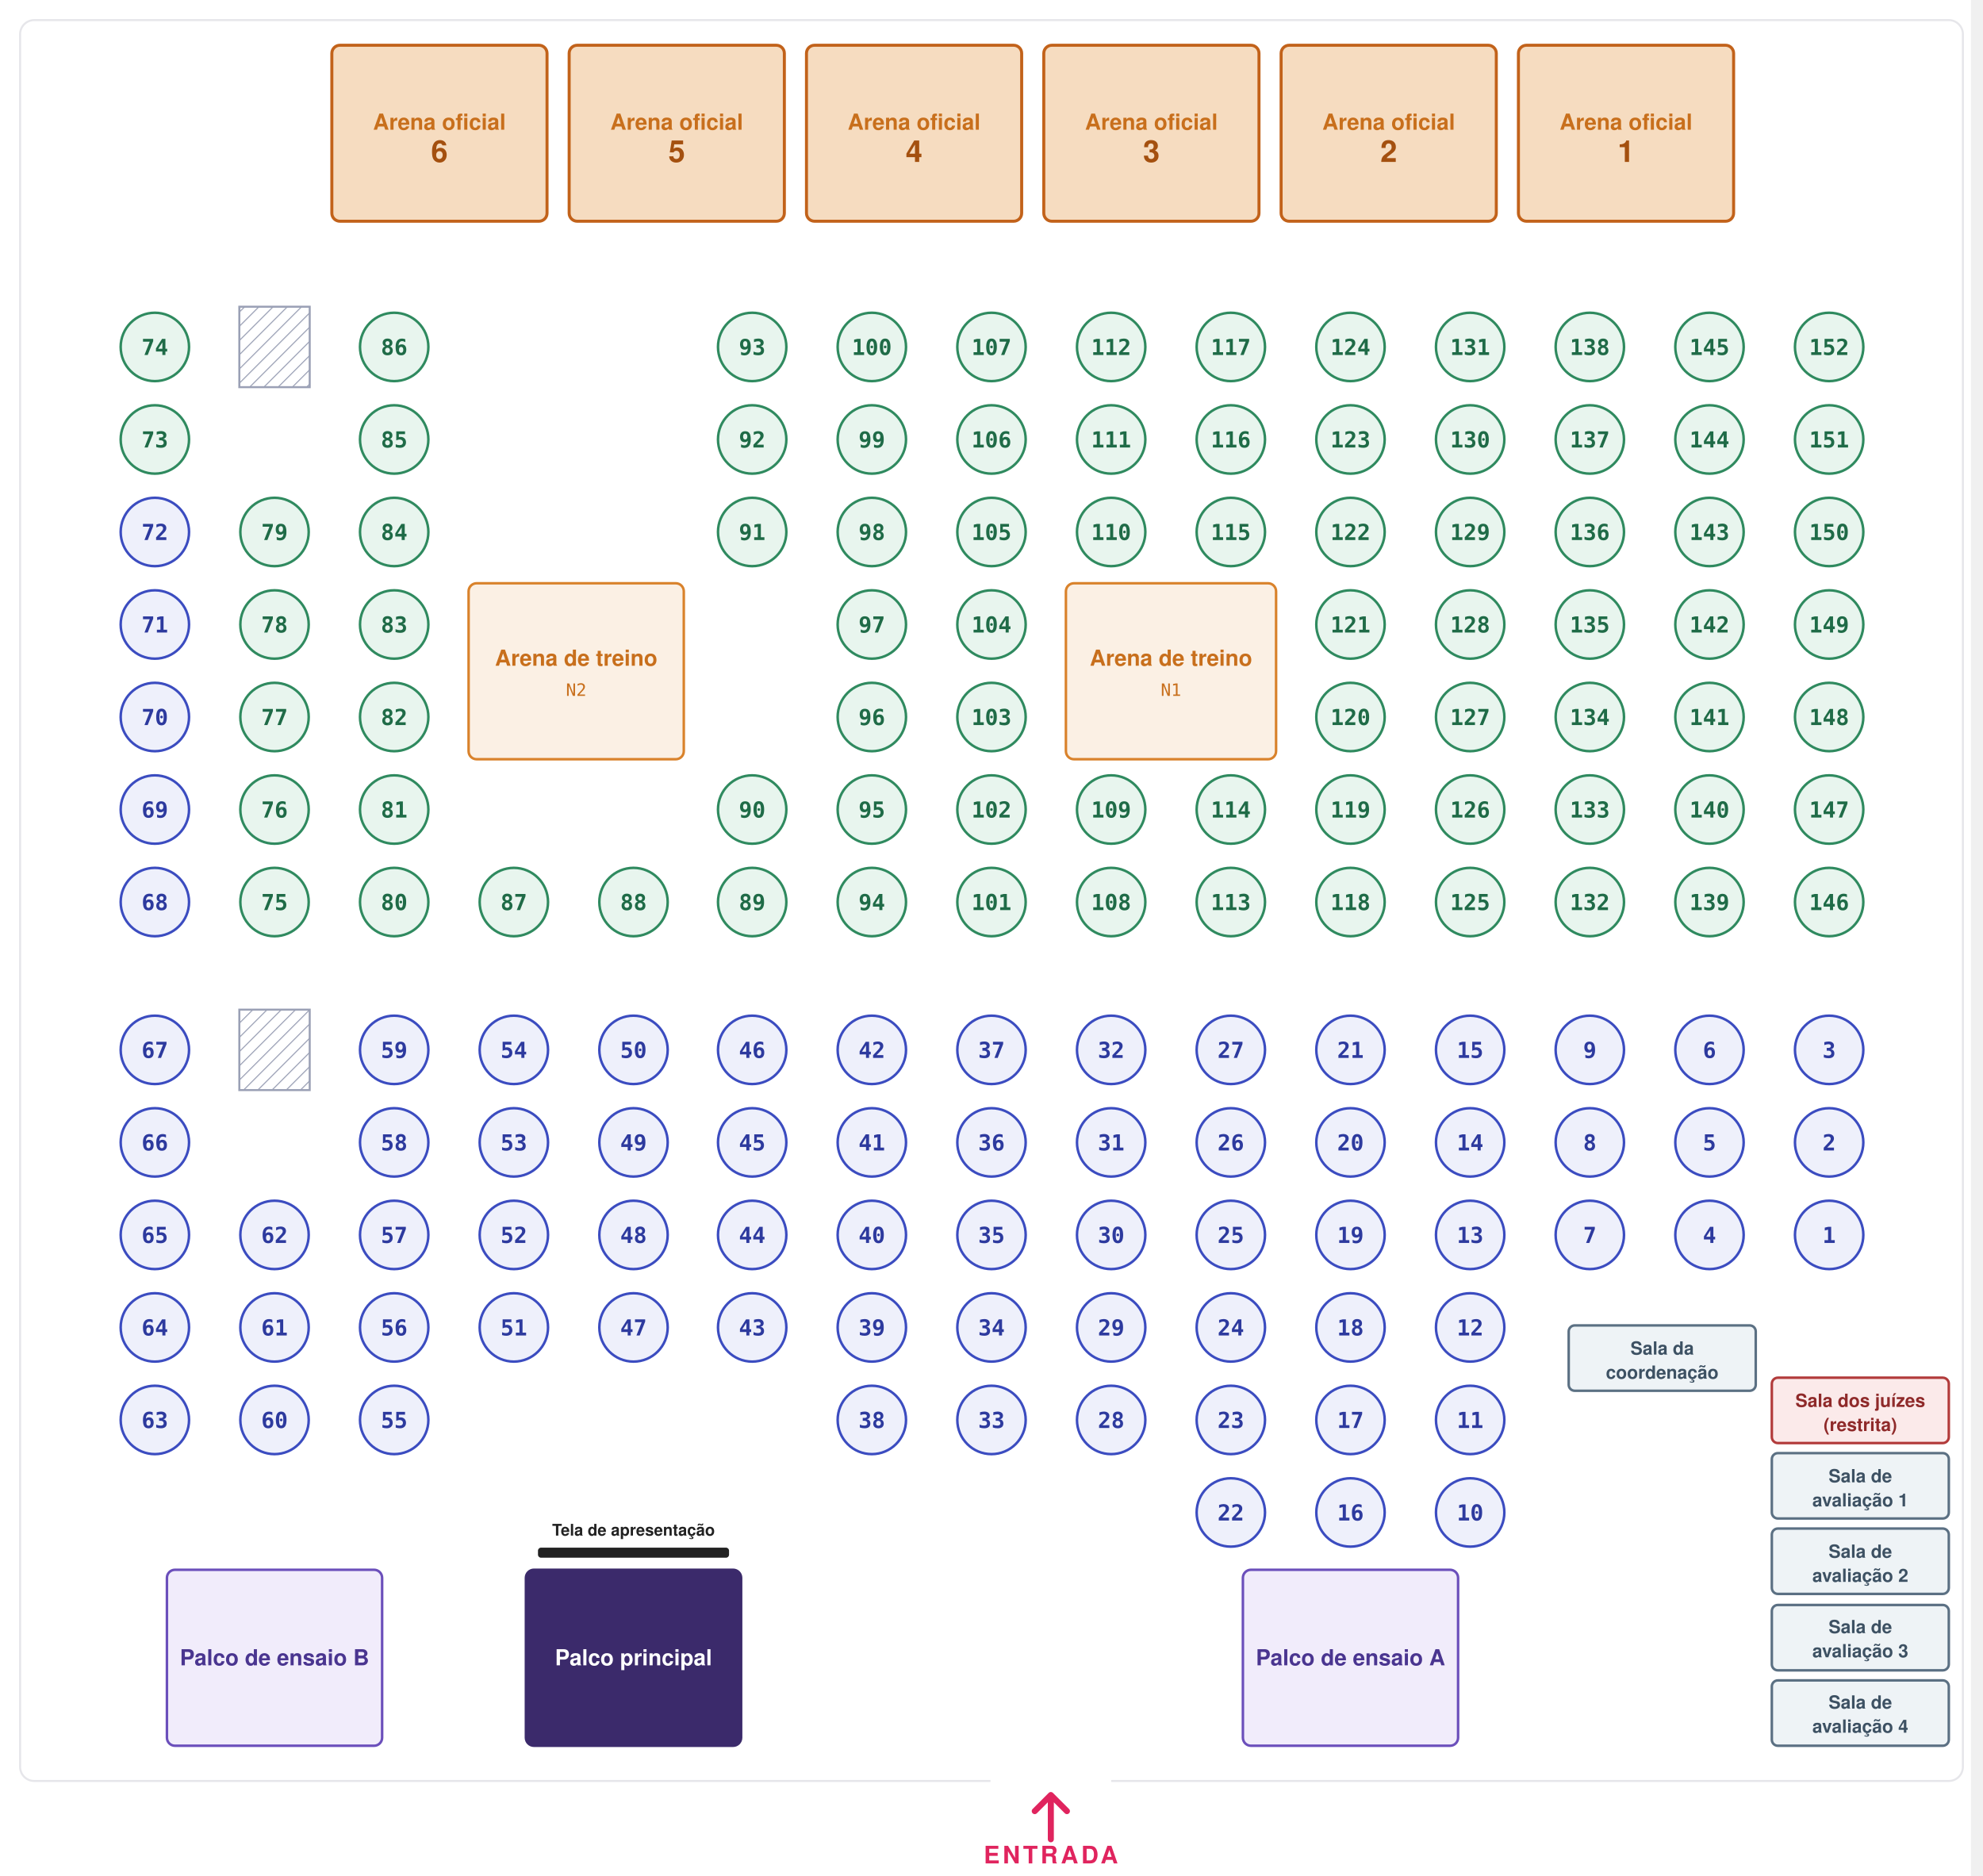
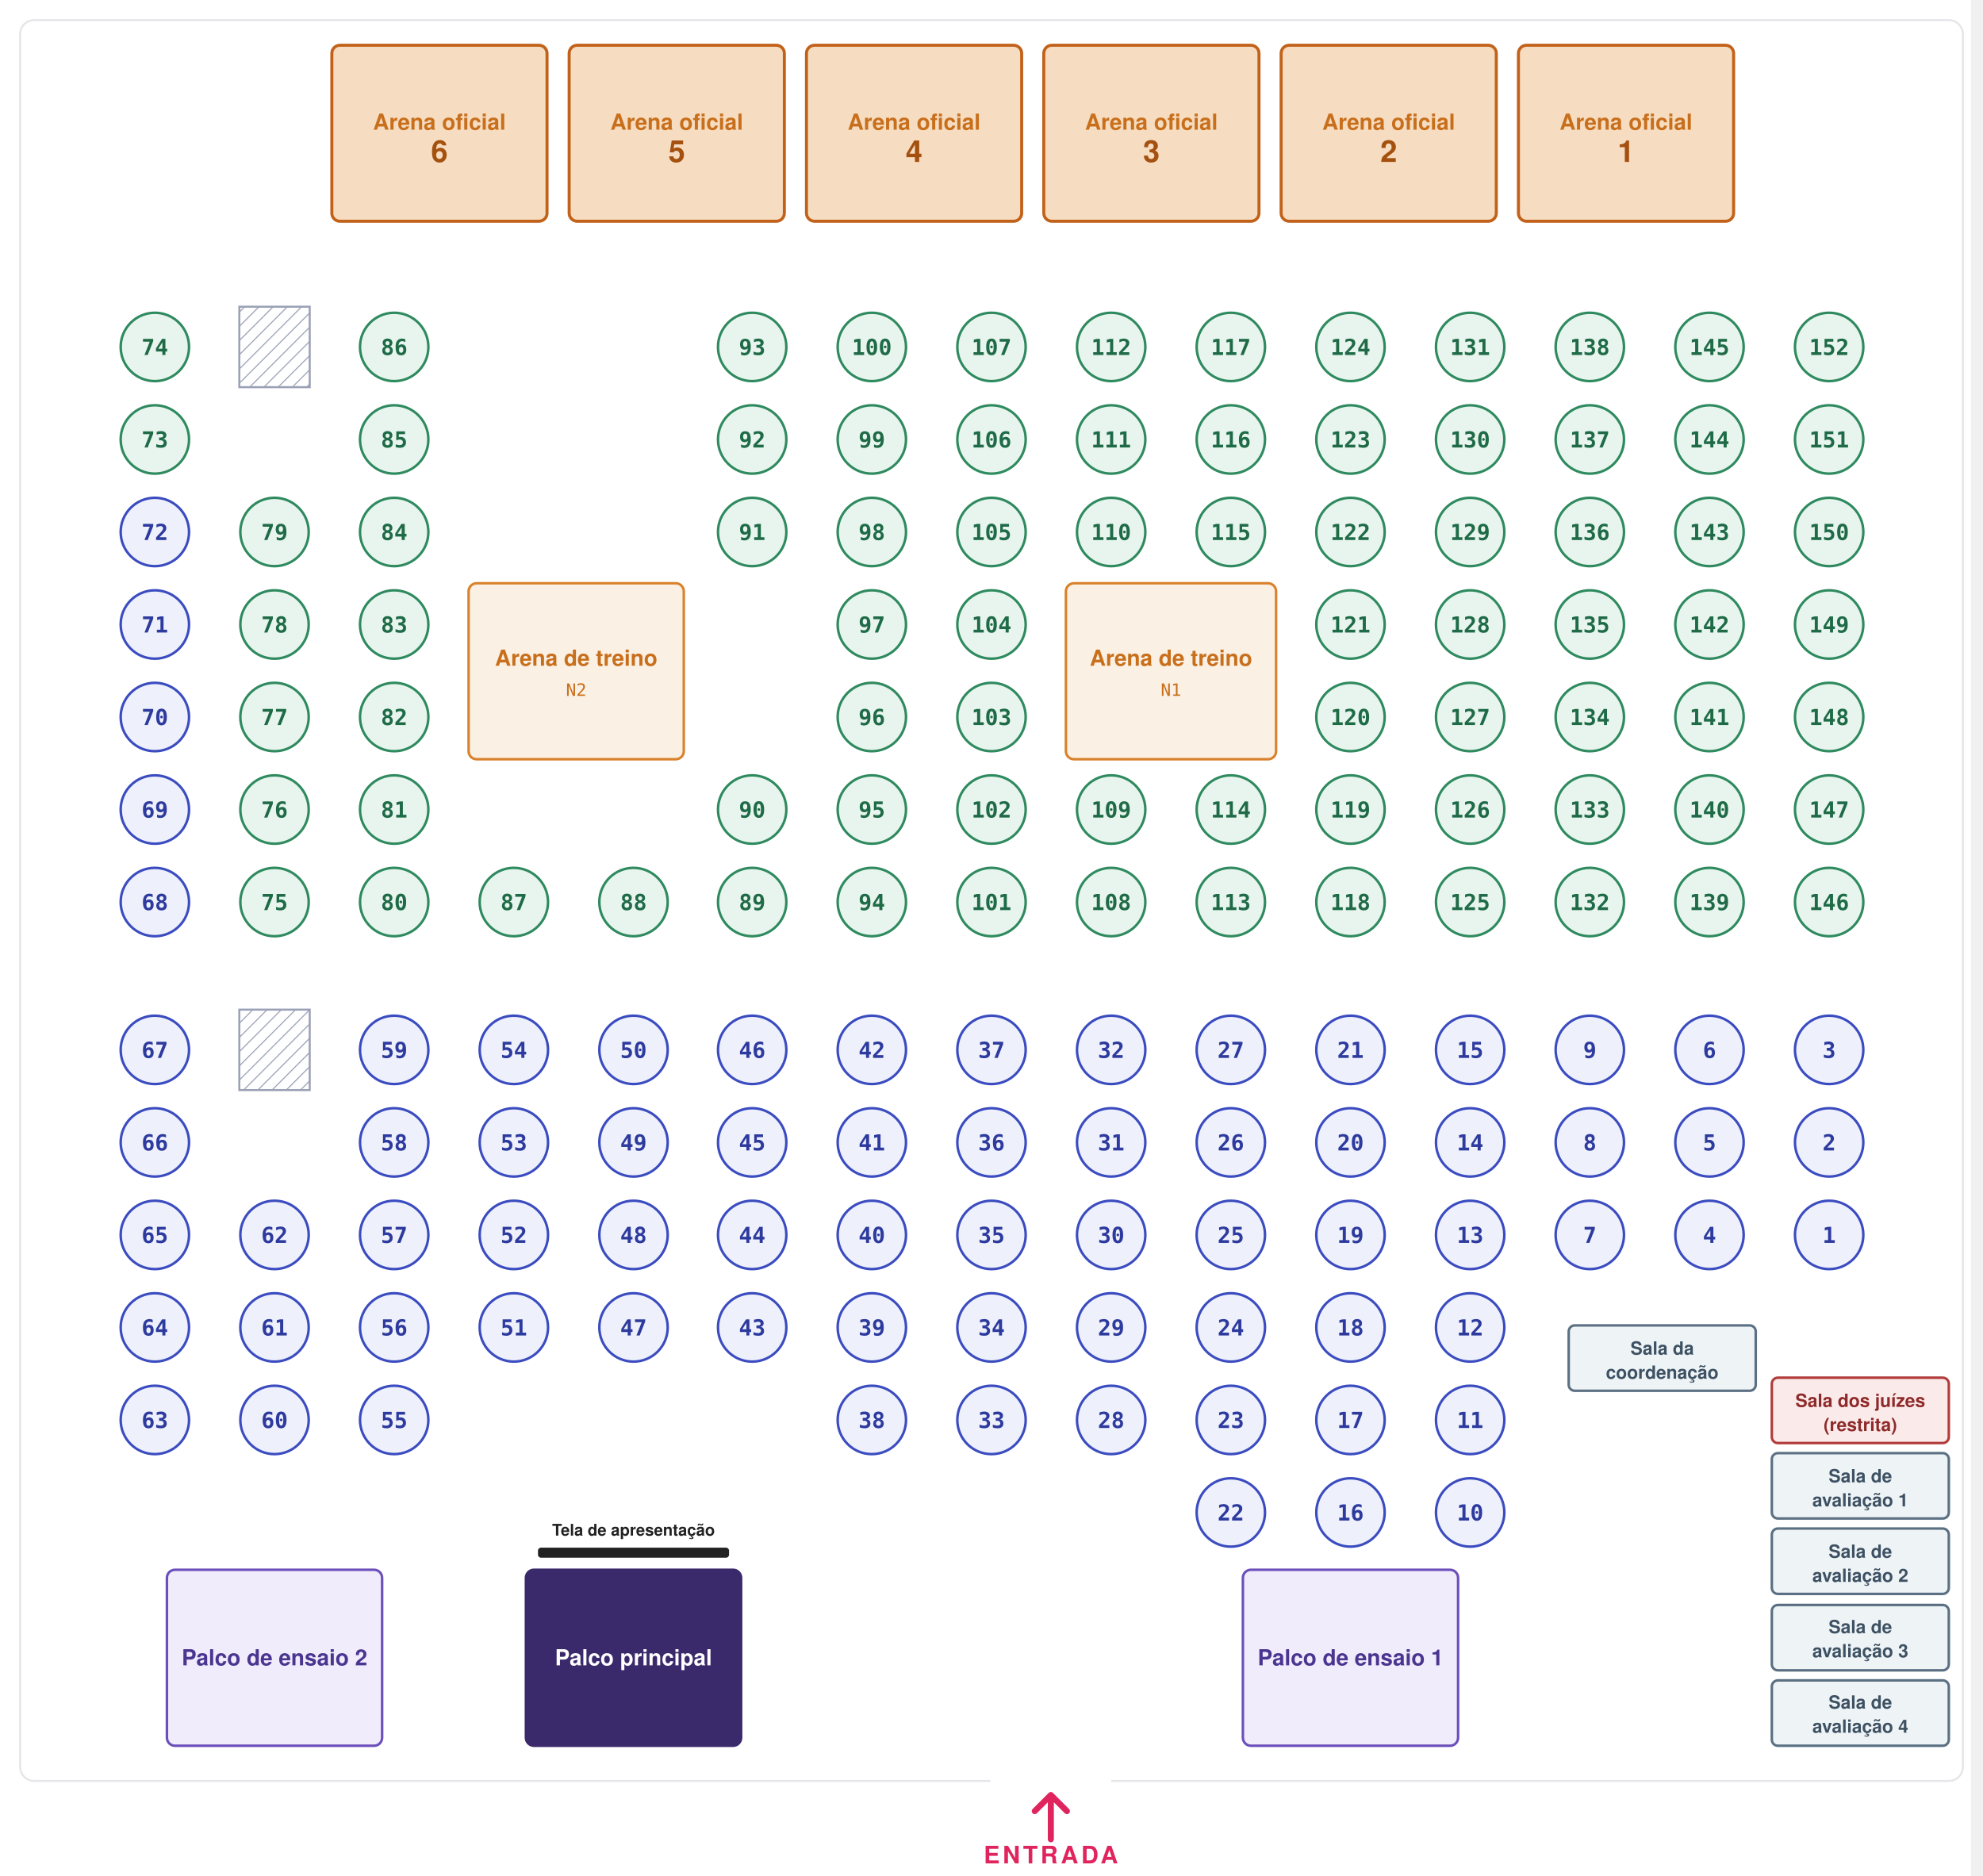
<svg xmlns="http://www.w3.org/2000/svg" viewBox="40 15 1972 1865" preserveAspectRatio="xMidYMid meet" role="img" aria-label="Mapa das mesas da OBR 2026">
  <defs>
    <pattern id="h" width="10" height="10" patternUnits="userSpaceOnUse" patternTransform="rotate(45)">
      <rect width="10" height="10" fill="#fff" />
      <line x1="0" y1="0" x2="0" y2="10" stroke="#9aa0b5" stroke-width="2" />
    </pattern>
    <style>text{font-family:Menlo,"SF Mono",monospace;font-size:22px;font-weight:700;text-anchor:middle} .a{font-family:-apple-system,Helvetica,Arial,sans-serif;font-size:22px;fill:#c86f1c} .n{font-size:17px;font-weight:400;fill:#c86f1c} .l{font-family:-apple-system,Helvetica,Arial,sans-serif;font-weight:400;font-size:22px;fill:#333;text-anchor:start} .p{font-family:-apple-system,Helvetica,Arial,sans-serif;font-size:22px;font-weight:700} .s{font-family:-apple-system,Helvetica,Arial,sans-serif;font-size:16px;font-weight:600;fill:#222} .r{font-family:-apple-system,Helvetica,Arial,sans-serif;font-size:18px;font-weight:600;} .o{font-family:-apple-system,Helvetica,Arial,sans-serif;font-size:30px;font-weight:700;fill:#a4500f} .t{font-family:-apple-system,Helvetica,Arial,sans-serif;font-size:24px;fill:#222;text-anchor:start}</style>
  </defs>
  <rect width="2000" height="2088" fill="#fff" />
  <rect x="60" y="35" width="1932" height="1751" rx="14" fill="#fff" stroke="#e6e6ea" stroke-width="2" />
  <rect x="370" y="60" width="214" height="175" rx="8" fill="#f6dcc0" stroke="#c2621a" stroke-width="3" />
  <text x="477" y="144" class="a" fill="#a4500f">Arena oficial</text>
  <text x="477" y="176" class="o">6</text>
  <rect x="606" y="60" width="214" height="175" rx="8" fill="#f6dcc0" stroke="#c2621a" stroke-width="3" />
  <text x="713" y="144" class="a" fill="#a4500f">Arena oficial</text>
  <text x="713" y="176" class="o">5</text>
  <rect x="842" y="60" width="214" height="175" rx="8" fill="#f6dcc0" stroke="#c2621a" stroke-width="3" />
  <text x="949" y="144" class="a" fill="#a4500f">Arena oficial</text>
  <text x="949" y="176" class="o">4</text>
  <rect x="1078" y="60" width="214" height="175" rx="8" fill="#f6dcc0" stroke="#c2621a" stroke-width="3" />
  <text x="1185" y="144" class="a" fill="#a4500f">Arena oficial</text>
  <text x="1185" y="176" class="o">3</text>
  <rect x="1314" y="60" width="214" height="175" rx="8" fill="#f6dcc0" stroke="#c2621a" stroke-width="3" />
  <text x="1421" y="144" class="a" fill="#a4500f">Arena oficial</text>
  <text x="1421" y="176" class="o">2</text>
  <rect x="1550" y="60" width="214" height="175" rx="8" fill="#f6dcc0" stroke="#c2621a" stroke-width="3" />
  <text x="1657" y="144" class="a" fill="#a4500f">Arena oficial</text>
  <text x="1657" y="176" class="o">1</text>
  <g transform="translate(0,235)">
    <g id="mesa-74" class="mesa" data-x="194" data-y="360">
      <circle cx="194" cy="125" r="34" fill="#e8f5ee" stroke="#2f8a5f" stroke-width="2.5" />
      <text x="194" y="133" fill="#1f6b47">74</text>
    </g>
    <g id="mesa-73" class="mesa" data-x="194" data-y="452">
      <circle cx="194" cy="217" r="34" fill="#e8f5ee" stroke="#2f8a5f" stroke-width="2.5" />
      <text x="194" y="225" fill="#1f6b47">73</text>
    </g>
    <g id="mesa-72" class="mesa" data-x="194" data-y="544">
      <circle cx="194" cy="309" r="34" fill="#eef0fb" stroke="#3b4cc0" stroke-width="2.5" />
      <text x="194" y="317" fill="#2d3a9e">72</text>
    </g>
    <g id="mesa-71" class="mesa" data-x="194" data-y="636">
      <circle cx="194" cy="401" r="34" fill="#eef0fb" stroke="#3b4cc0" stroke-width="2.5" />
      <text x="194" y="409" fill="#2d3a9e">71</text>
    </g>
    <g id="mesa-70" class="mesa" data-x="194" data-y="728">
      <circle cx="194" cy="493" r="34" fill="#eef0fb" stroke="#3b4cc0" stroke-width="2.5" />
      <text x="194" y="501" fill="#2d3a9e">70</text>
    </g>
    <g id="mesa-69" class="mesa" data-x="194" data-y="820">
      <circle cx="194" cy="585" r="34" fill="#eef0fb" stroke="#3b4cc0" stroke-width="2.5" />
      <text x="194" y="593" fill="#2d3a9e">69</text>
    </g>
    <g id="mesa-68" class="mesa" data-x="194" data-y="912">
      <circle cx="194" cy="677" r="34" fill="#eef0fb" stroke="#3b4cc0" stroke-width="2.5" />
      <text x="194" y="685" fill="#2d3a9e">68</text>
    </g>
    <rect x="278" y="85" width="70" height="80" fill="url(#h)" stroke="#9aa0b5" stroke-width="2" />
    <g id="mesa-79" class="mesa" data-x="313" data-y="544">
      <circle cx="313" cy="309" r="34" fill="#e8f5ee" stroke="#2f8a5f" stroke-width="2.5" />
      <text x="313" y="317" fill="#1f6b47">79</text>
    </g>
    <g id="mesa-78" class="mesa" data-x="313" data-y="636">
      <circle cx="313" cy="401" r="34" fill="#e8f5ee" stroke="#2f8a5f" stroke-width="2.5" />
      <text x="313" y="409" fill="#1f6b47">78</text>
    </g>
    <g id="mesa-77" class="mesa" data-x="313" data-y="728">
      <circle cx="313" cy="493" r="34" fill="#e8f5ee" stroke="#2f8a5f" stroke-width="2.5" />
      <text x="313" y="501" fill="#1f6b47">77</text>
    </g>
    <g id="mesa-76" class="mesa" data-x="313" data-y="820">
      <circle cx="313" cy="585" r="34" fill="#e8f5ee" stroke="#2f8a5f" stroke-width="2.5" />
      <text x="313" y="593" fill="#1f6b47">76</text>
    </g>
    <g id="mesa-75" class="mesa" data-x="313" data-y="912">
      <circle cx="313" cy="677" r="34" fill="#e8f5ee" stroke="#2f8a5f" stroke-width="2.5" />
      <text x="313" y="685" fill="#1f6b47">75</text>
    </g>
    <g id="mesa-86" class="mesa" data-x="432" data-y="360">
      <circle cx="432" cy="125" r="34" fill="#e8f5ee" stroke="#2f8a5f" stroke-width="2.5" />
      <text x="432" y="133" fill="#1f6b47">86</text>
    </g>
    <g id="mesa-85" class="mesa" data-x="432" data-y="452">
      <circle cx="432" cy="217" r="34" fill="#e8f5ee" stroke="#2f8a5f" stroke-width="2.5" />
      <text x="432" y="225" fill="#1f6b47">85</text>
    </g>
    <g id="mesa-84" class="mesa" data-x="432" data-y="544">
      <circle cx="432" cy="309" r="34" fill="#e8f5ee" stroke="#2f8a5f" stroke-width="2.5" />
      <text x="432" y="317" fill="#1f6b47">84</text>
    </g>
    <g id="mesa-83" class="mesa" data-x="432" data-y="636">
      <circle cx="432" cy="401" r="34" fill="#e8f5ee" stroke="#2f8a5f" stroke-width="2.5" />
      <text x="432" y="409" fill="#1f6b47">83</text>
    </g>
    <g id="mesa-82" class="mesa" data-x="432" data-y="728">
      <circle cx="432" cy="493" r="34" fill="#e8f5ee" stroke="#2f8a5f" stroke-width="2.5" />
      <text x="432" y="501" fill="#1f6b47">82</text>
    </g>
    <g id="mesa-81" class="mesa" data-x="432" data-y="820">
      <circle cx="432" cy="585" r="34" fill="#e8f5ee" stroke="#2f8a5f" stroke-width="2.5" />
      <text x="432" y="593" fill="#1f6b47">81</text>
    </g>
    <g id="mesa-80" class="mesa" data-x="432" data-y="912">
      <circle cx="432" cy="677" r="34" fill="#e8f5ee" stroke="#2f8a5f" stroke-width="2.5" />
      <text x="432" y="685" fill="#1f6b47">80</text>
    </g>
    <g id="mesa-87" class="mesa" data-x="551" data-y="912">
      <circle cx="551" cy="677" r="34" fill="#e8f5ee" stroke="#2f8a5f" stroke-width="2.5" />
      <text x="551" y="685" fill="#1f6b47">87</text>
    </g>
    <g id="mesa-88" class="mesa" data-x="670" data-y="912">
      <circle cx="670" cy="677" r="34" fill="#e8f5ee" stroke="#2f8a5f" stroke-width="2.5" />
      <text x="670" y="685" fill="#1f6b47">88</text>
    </g>
    <g id="mesa-93" class="mesa" data-x="788" data-y="360">
      <circle cx="788" cy="125" r="34" fill="#e8f5ee" stroke="#2f8a5f" stroke-width="2.5" />
      <text x="788" y="133" fill="#1f6b47">93</text>
    </g>
    <g id="mesa-92" class="mesa" data-x="788" data-y="452">
      <circle cx="788" cy="217" r="34" fill="#e8f5ee" stroke="#2f8a5f" stroke-width="2.5" />
      <text x="788" y="225" fill="#1f6b47">92</text>
    </g>
    <g id="mesa-91" class="mesa" data-x="788" data-y="544">
      <circle cx="788" cy="309" r="34" fill="#e8f5ee" stroke="#2f8a5f" stroke-width="2.5" />
      <text x="788" y="317" fill="#1f6b47">91</text>
    </g>
    <g id="mesa-90" class="mesa" data-x="788" data-y="820">
      <circle cx="788" cy="585" r="34" fill="#e8f5ee" stroke="#2f8a5f" stroke-width="2.5" />
      <text x="788" y="593" fill="#1f6b47">90</text>
    </g>
    <g id="mesa-89" class="mesa" data-x="788" data-y="912">
      <circle cx="788" cy="677" r="34" fill="#e8f5ee" stroke="#2f8a5f" stroke-width="2.5" />
      <text x="788" y="685" fill="#1f6b47">89</text>
    </g>
    <g id="mesa-100" class="mesa" data-x="907" data-y="360">
      <circle cx="907" cy="125" r="34" fill="#e8f5ee" stroke="#2f8a5f" stroke-width="2.5" />
      <text x="907" y="133" fill="#1f6b47">100</text>
    </g>
    <g id="mesa-99" class="mesa" data-x="907" data-y="452">
      <circle cx="907" cy="217" r="34" fill="#e8f5ee" stroke="#2f8a5f" stroke-width="2.5" />
      <text x="907" y="225" fill="#1f6b47">99</text>
    </g>
    <g id="mesa-98" class="mesa" data-x="907" data-y="544">
      <circle cx="907" cy="309" r="34" fill="#e8f5ee" stroke="#2f8a5f" stroke-width="2.5" />
      <text x="907" y="317" fill="#1f6b47">98</text>
    </g>
    <g id="mesa-97" class="mesa" data-x="907" data-y="636">
      <circle cx="907" cy="401" r="34" fill="#e8f5ee" stroke="#2f8a5f" stroke-width="2.5" />
      <text x="907" y="409" fill="#1f6b47">97</text>
    </g>
    <g id="mesa-96" class="mesa" data-x="907" data-y="728">
      <circle cx="907" cy="493" r="34" fill="#e8f5ee" stroke="#2f8a5f" stroke-width="2.5" />
      <text x="907" y="501" fill="#1f6b47">96</text>
    </g>
    <g id="mesa-95" class="mesa" data-x="907" data-y="820">
      <circle cx="907" cy="585" r="34" fill="#e8f5ee" stroke="#2f8a5f" stroke-width="2.5" />
      <text x="907" y="593" fill="#1f6b47">95</text>
    </g>
    <g id="mesa-94" class="mesa" data-x="907" data-y="912">
      <circle cx="907" cy="677" r="34" fill="#e8f5ee" stroke="#2f8a5f" stroke-width="2.5" />
      <text x="907" y="685" fill="#1f6b47">94</text>
    </g>
    <g id="mesa-107" class="mesa" data-x="1026" data-y="360">
      <circle cx="1026" cy="125" r="34" fill="#e8f5ee" stroke="#2f8a5f" stroke-width="2.5" />
      <text x="1026" y="133" fill="#1f6b47">107</text>
    </g>
    <g id="mesa-106" class="mesa" data-x="1026" data-y="452">
      <circle cx="1026" cy="217" r="34" fill="#e8f5ee" stroke="#2f8a5f" stroke-width="2.5" />
      <text x="1026" y="225" fill="#1f6b47">106</text>
    </g>
    <g id="mesa-105" class="mesa" data-x="1026" data-y="544">
      <circle cx="1026" cy="309" r="34" fill="#e8f5ee" stroke="#2f8a5f" stroke-width="2.5" />
      <text x="1026" y="317" fill="#1f6b47">105</text>
    </g>
    <g id="mesa-104" class="mesa" data-x="1026" data-y="636">
      <circle cx="1026" cy="401" r="34" fill="#e8f5ee" stroke="#2f8a5f" stroke-width="2.5" />
      <text x="1026" y="409" fill="#1f6b47">104</text>
    </g>
    <g id="mesa-103" class="mesa" data-x="1026" data-y="728">
      <circle cx="1026" cy="493" r="34" fill="#e8f5ee" stroke="#2f8a5f" stroke-width="2.5" />
      <text x="1026" y="501" fill="#1f6b47">103</text>
    </g>
    <g id="mesa-102" class="mesa" data-x="1026" data-y="820">
      <circle cx="1026" cy="585" r="34" fill="#e8f5ee" stroke="#2f8a5f" stroke-width="2.5" />
      <text x="1026" y="593" fill="#1f6b47">102</text>
    </g>
    <g id="mesa-101" class="mesa" data-x="1026" data-y="912">
      <circle cx="1026" cy="677" r="34" fill="#e8f5ee" stroke="#2f8a5f" stroke-width="2.5" />
      <text x="1026" y="685" fill="#1f6b47">101</text>
    </g>
    <g id="mesa-112" class="mesa" data-x="1145" data-y="360">
      <circle cx="1145" cy="125" r="34" fill="#e8f5ee" stroke="#2f8a5f" stroke-width="2.5" />
      <text x="1145" y="133" fill="#1f6b47">112</text>
    </g>
    <g id="mesa-111" class="mesa" data-x="1145" data-y="452">
      <circle cx="1145" cy="217" r="34" fill="#e8f5ee" stroke="#2f8a5f" stroke-width="2.5" />
      <text x="1145" y="225" fill="#1f6b47">111</text>
    </g>
    <g id="mesa-110" class="mesa" data-x="1145" data-y="544">
      <circle cx="1145" cy="309" r="34" fill="#e8f5ee" stroke="#2f8a5f" stroke-width="2.5" />
      <text x="1145" y="317" fill="#1f6b47">110</text>
    </g>
    <g id="mesa-109" class="mesa" data-x="1145" data-y="820">
      <circle cx="1145" cy="585" r="34" fill="#e8f5ee" stroke="#2f8a5f" stroke-width="2.5" />
      <text x="1145" y="593" fill="#1f6b47">109</text>
    </g>
    <g id="mesa-108" class="mesa" data-x="1145" data-y="912">
      <circle cx="1145" cy="677" r="34" fill="#e8f5ee" stroke="#2f8a5f" stroke-width="2.5" />
      <text x="1145" y="685" fill="#1f6b47">108</text>
    </g>
    <g id="mesa-117" class="mesa" data-x="1264" data-y="360">
      <circle cx="1264" cy="125" r="34" fill="#e8f5ee" stroke="#2f8a5f" stroke-width="2.5" />
      <text x="1264" y="133" fill="#1f6b47">117</text>
    </g>
    <g id="mesa-116" class="mesa" data-x="1264" data-y="452">
      <circle cx="1264" cy="217" r="34" fill="#e8f5ee" stroke="#2f8a5f" stroke-width="2.5" />
      <text x="1264" y="225" fill="#1f6b47">116</text>
    </g>
    <g id="mesa-115" class="mesa" data-x="1264" data-y="544">
      <circle cx="1264" cy="309" r="34" fill="#e8f5ee" stroke="#2f8a5f" stroke-width="2.5" />
      <text x="1264" y="317" fill="#1f6b47">115</text>
    </g>
    <g id="mesa-114" class="mesa" data-x="1264" data-y="820">
      <circle cx="1264" cy="585" r="34" fill="#e8f5ee" stroke="#2f8a5f" stroke-width="2.5" />
      <text x="1264" y="593" fill="#1f6b47">114</text>
    </g>
    <g id="mesa-113" class="mesa" data-x="1264" data-y="912">
      <circle cx="1264" cy="677" r="34" fill="#e8f5ee" stroke="#2f8a5f" stroke-width="2.5" />
      <text x="1264" y="685" fill="#1f6b47">113</text>
    </g>
    <g id="mesa-124" class="mesa" data-x="1383" data-y="360">
      <circle cx="1383" cy="125" r="34" fill="#e8f5ee" stroke="#2f8a5f" stroke-width="2.5" />
      <text x="1383" y="133" fill="#1f6b47">124</text>
    </g>
    <g id="mesa-123" class="mesa" data-x="1383" data-y="452">
      <circle cx="1383" cy="217" r="34" fill="#e8f5ee" stroke="#2f8a5f" stroke-width="2.5" />
      <text x="1383" y="225" fill="#1f6b47">123</text>
    </g>
    <g id="mesa-122" class="mesa" data-x="1383" data-y="544">
      <circle cx="1383" cy="309" r="34" fill="#e8f5ee" stroke="#2f8a5f" stroke-width="2.5" />
      <text x="1383" y="317" fill="#1f6b47">122</text>
    </g>
    <g id="mesa-121" class="mesa" data-x="1383" data-y="636">
      <circle cx="1383" cy="401" r="34" fill="#e8f5ee" stroke="#2f8a5f" stroke-width="2.5" />
      <text x="1383" y="409" fill="#1f6b47">121</text>
    </g>
    <g id="mesa-120" class="mesa" data-x="1383" data-y="728">
      <circle cx="1383" cy="493" r="34" fill="#e8f5ee" stroke="#2f8a5f" stroke-width="2.5" />
      <text x="1383" y="501" fill="#1f6b47">120</text>
    </g>
    <g id="mesa-119" class="mesa" data-x="1383" data-y="820">
      <circle cx="1383" cy="585" r="34" fill="#e8f5ee" stroke="#2f8a5f" stroke-width="2.5" />
      <text x="1383" y="593" fill="#1f6b47">119</text>
    </g>
    <g id="mesa-118" class="mesa" data-x="1383" data-y="912">
      <circle cx="1383" cy="677" r="34" fill="#e8f5ee" stroke="#2f8a5f" stroke-width="2.5" />
      <text x="1383" y="685" fill="#1f6b47">118</text>
    </g>
    <g id="mesa-131" class="mesa" data-x="1502" data-y="360">
      <circle cx="1502" cy="125" r="34" fill="#e8f5ee" stroke="#2f8a5f" stroke-width="2.5" />
      <text x="1502" y="133" fill="#1f6b47">131</text>
    </g>
    <g id="mesa-130" class="mesa" data-x="1502" data-y="452">
      <circle cx="1502" cy="217" r="34" fill="#e8f5ee" stroke="#2f8a5f" stroke-width="2.5" />
      <text x="1502" y="225" fill="#1f6b47">130</text>
    </g>
    <g id="mesa-129" class="mesa" data-x="1502" data-y="544">
      <circle cx="1502" cy="309" r="34" fill="#e8f5ee" stroke="#2f8a5f" stroke-width="2.5" />
      <text x="1502" y="317" fill="#1f6b47">129</text>
    </g>
    <g id="mesa-128" class="mesa" data-x="1502" data-y="636">
      <circle cx="1502" cy="401" r="34" fill="#e8f5ee" stroke="#2f8a5f" stroke-width="2.5" />
      <text x="1502" y="409" fill="#1f6b47">128</text>
    </g>
    <g id="mesa-127" class="mesa" data-x="1502" data-y="728">
      <circle cx="1502" cy="493" r="34" fill="#e8f5ee" stroke="#2f8a5f" stroke-width="2.5" />
      <text x="1502" y="501" fill="#1f6b47">127</text>
    </g>
    <g id="mesa-126" class="mesa" data-x="1502" data-y="820">
      <circle cx="1502" cy="585" r="34" fill="#e8f5ee" stroke="#2f8a5f" stroke-width="2.5" />
      <text x="1502" y="593" fill="#1f6b47">126</text>
    </g>
    <g id="mesa-125" class="mesa" data-x="1502" data-y="912">
      <circle cx="1502" cy="677" r="34" fill="#e8f5ee" stroke="#2f8a5f" stroke-width="2.5" />
      <text x="1502" y="685" fill="#1f6b47">125</text>
    </g>
    <g id="mesa-138" class="mesa" data-x="1621" data-y="360">
      <circle cx="1621" cy="125" r="34" fill="#e8f5ee" stroke="#2f8a5f" stroke-width="2.5" />
      <text x="1621" y="133" fill="#1f6b47">138</text>
    </g>
    <g id="mesa-137" class="mesa" data-x="1621" data-y="452">
      <circle cx="1621" cy="217" r="34" fill="#e8f5ee" stroke="#2f8a5f" stroke-width="2.5" />
      <text x="1621" y="225" fill="#1f6b47">137</text>
    </g>
    <g id="mesa-136" class="mesa" data-x="1621" data-y="544">
      <circle cx="1621" cy="309" r="34" fill="#e8f5ee" stroke="#2f8a5f" stroke-width="2.5" />
      <text x="1621" y="317" fill="#1f6b47">136</text>
    </g>
    <g id="mesa-135" class="mesa" data-x="1621" data-y="636">
      <circle cx="1621" cy="401" r="34" fill="#e8f5ee" stroke="#2f8a5f" stroke-width="2.5" />
      <text x="1621" y="409" fill="#1f6b47">135</text>
    </g>
    <g id="mesa-134" class="mesa" data-x="1621" data-y="728">
      <circle cx="1621" cy="493" r="34" fill="#e8f5ee" stroke="#2f8a5f" stroke-width="2.5" />
      <text x="1621" y="501" fill="#1f6b47">134</text>
    </g>
    <g id="mesa-133" class="mesa" data-x="1621" data-y="820">
      <circle cx="1621" cy="585" r="34" fill="#e8f5ee" stroke="#2f8a5f" stroke-width="2.5" />
      <text x="1621" y="593" fill="#1f6b47">133</text>
    </g>
    <g id="mesa-132" class="mesa" data-x="1621" data-y="912">
      <circle cx="1621" cy="677" r="34" fill="#e8f5ee" stroke="#2f8a5f" stroke-width="2.5" />
      <text x="1621" y="685" fill="#1f6b47">132</text>
    </g>
    <g id="mesa-145" class="mesa" data-x="1740" data-y="360">
      <circle cx="1740" cy="125" r="34" fill="#e8f5ee" stroke="#2f8a5f" stroke-width="2.5" />
      <text x="1740" y="133" fill="#1f6b47">145</text>
    </g>
    <g id="mesa-144" class="mesa" data-x="1740" data-y="452">
      <circle cx="1740" cy="217" r="34" fill="#e8f5ee" stroke="#2f8a5f" stroke-width="2.5" />
      <text x="1740" y="225" fill="#1f6b47">144</text>
    </g>
    <g id="mesa-143" class="mesa" data-x="1740" data-y="544">
      <circle cx="1740" cy="309" r="34" fill="#e8f5ee" stroke="#2f8a5f" stroke-width="2.5" />
      <text x="1740" y="317" fill="#1f6b47">143</text>
    </g>
    <g id="mesa-142" class="mesa" data-x="1740" data-y="636">
      <circle cx="1740" cy="401" r="34" fill="#e8f5ee" stroke="#2f8a5f" stroke-width="2.5" />
      <text x="1740" y="409" fill="#1f6b47">142</text>
    </g>
    <g id="mesa-141" class="mesa" data-x="1740" data-y="728">
      <circle cx="1740" cy="493" r="34" fill="#e8f5ee" stroke="#2f8a5f" stroke-width="2.5" />
      <text x="1740" y="501" fill="#1f6b47">141</text>
    </g>
    <g id="mesa-140" class="mesa" data-x="1740" data-y="820">
      <circle cx="1740" cy="585" r="34" fill="#e8f5ee" stroke="#2f8a5f" stroke-width="2.5" />
      <text x="1740" y="593" fill="#1f6b47">140</text>
    </g>
    <g id="mesa-139" class="mesa" data-x="1740" data-y="912">
      <circle cx="1740" cy="677" r="34" fill="#e8f5ee" stroke="#2f8a5f" stroke-width="2.5" />
      <text x="1740" y="685" fill="#1f6b47">139</text>
    </g>
    <g id="mesa-152" class="mesa" data-x="1859" data-y="360">
      <circle cx="1859" cy="125" r="34" fill="#e8f5ee" stroke="#2f8a5f" stroke-width="2.5" />
      <text x="1859" y="133" fill="#1f6b47">152</text>
    </g>
    <g id="mesa-151" class="mesa" data-x="1859" data-y="452">
      <circle cx="1859" cy="217" r="34" fill="#e8f5ee" stroke="#2f8a5f" stroke-width="2.5" />
      <text x="1859" y="225" fill="#1f6b47">151</text>
    </g>
    <g id="mesa-150" class="mesa" data-x="1859" data-y="544">
      <circle cx="1859" cy="309" r="34" fill="#e8f5ee" stroke="#2f8a5f" stroke-width="2.5" />
      <text x="1859" y="317" fill="#1f6b47">150</text>
    </g>
    <g id="mesa-149" class="mesa" data-x="1859" data-y="636">
      <circle cx="1859" cy="401" r="34" fill="#e8f5ee" stroke="#2f8a5f" stroke-width="2.5" />
      <text x="1859" y="409" fill="#1f6b47">149</text>
    </g>
    <g id="mesa-148" class="mesa" data-x="1859" data-y="728">
      <circle cx="1859" cy="493" r="34" fill="#e8f5ee" stroke="#2f8a5f" stroke-width="2.5" />
      <text x="1859" y="501" fill="#1f6b47">148</text>
    </g>
    <g id="mesa-147" class="mesa" data-x="1859" data-y="820">
      <circle cx="1859" cy="585" r="34" fill="#e8f5ee" stroke="#2f8a5f" stroke-width="2.5" />
      <text x="1859" y="593" fill="#1f6b47">147</text>
    </g>
    <g id="mesa-146" class="mesa" data-x="1859" data-y="912">
      <circle cx="1859" cy="677" r="34" fill="#e8f5ee" stroke="#2f8a5f" stroke-width="2.5" />
      <text x="1859" y="685" fill="#1f6b47">146</text>
    </g>
    <g id="arena-treino-n2" class="local" data-x="613" data-y="682.5" data-w="214" data-h="175">
      <rect x="506" y="360" width="214" height="175" rx="8" fill="#fbf0e4" stroke="#d9822b" stroke-width="2.5" />
      <text x="613.0" y="442" class="a">Arena de treino</text>
      <text x="613.0" y="472" class="n">N2</text>
    </g>
    <g id="arena-treino-n1" class="local" data-x="1204.5" data-y="682.5" data-w="209" data-h="175">
      <rect x="1100" y="360" width="209" height="175" rx="8" fill="#fbf0e4" stroke="#d9822b" stroke-width="2.5" />
      <text x="1204.5" y="442" class="a">Arena de treino</text>
      <text x="1204.5" y="472" class="n">N1</text>
    </g>
    <g id="mesa-67" class="mesa" data-x="194" data-y="1059">
      <circle cx="194" cy="824" r="34" fill="#eef0fb" stroke="#3b4cc0" stroke-width="2.5" />
      <text x="194" y="832" fill="#2d3a9e">67</text>
    </g>
    <g id="mesa-66" class="mesa" data-x="194" data-y="1151">
      <circle cx="194" cy="916" r="34" fill="#eef0fb" stroke="#3b4cc0" stroke-width="2.5" />
      <text x="194" y="924" fill="#2d3a9e">66</text>
    </g>
    <g id="mesa-65" class="mesa" data-x="194" data-y="1243">
      <circle cx="194" cy="1008" r="34" fill="#eef0fb" stroke="#3b4cc0" stroke-width="2.5" />
      <text x="194" y="1016" fill="#2d3a9e">65</text>
    </g>
    <g id="mesa-64" class="mesa" data-x="194" data-y="1335">
      <circle cx="194" cy="1100" r="34" fill="#eef0fb" stroke="#3b4cc0" stroke-width="2.5" />
      <text x="194" y="1108" fill="#2d3a9e">64</text>
    </g>
    <g id="mesa-63" class="mesa" data-x="194" data-y="1427">
      <circle cx="194" cy="1192" r="34" fill="#eef0fb" stroke="#3b4cc0" stroke-width="2.5" />
      <text x="194" y="1200" fill="#2d3a9e">63</text>
    </g>
    <g id="mesa-59" class="mesa" data-x="432" data-y="1059">
      <circle cx="432" cy="824" r="34" fill="#eef0fb" stroke="#3b4cc0" stroke-width="2.5" />
      <text x="432" y="832" fill="#2d3a9e">59</text>
    </g>
    <g id="mesa-58" class="mesa" data-x="432" data-y="1151">
      <circle cx="432" cy="916" r="34" fill="#eef0fb" stroke="#3b4cc0" stroke-width="2.5" />
      <text x="432" y="924" fill="#2d3a9e">58</text>
    </g>
    <g id="mesa-57" class="mesa" data-x="432" data-y="1243">
      <circle cx="432" cy="1008" r="34" fill="#eef0fb" stroke="#3b4cc0" stroke-width="2.5" />
      <text x="432" y="1016" fill="#2d3a9e">57</text>
    </g>
    <g id="mesa-56" class="mesa" data-x="432" data-y="1335">
      <circle cx="432" cy="1100" r="34" fill="#eef0fb" stroke="#3b4cc0" stroke-width="2.5" />
      <text x="432" y="1108" fill="#2d3a9e">56</text>
    </g>
    <g id="mesa-55" class="mesa" data-x="432" data-y="1427">
      <circle cx="432" cy="1192" r="34" fill="#eef0fb" stroke="#3b4cc0" stroke-width="2.5" />
      <text x="432" y="1200" fill="#2d3a9e">55</text>
    </g>
    <g id="mesa-54" class="mesa" data-x="551" data-y="1059">
      <circle cx="551" cy="824" r="34" fill="#eef0fb" stroke="#3b4cc0" stroke-width="2.5" />
      <text x="551" y="832" fill="#2d3a9e">54</text>
    </g>
    <g id="mesa-53" class="mesa" data-x="551" data-y="1151">
      <circle cx="551" cy="916" r="34" fill="#eef0fb" stroke="#3b4cc0" stroke-width="2.5" />
      <text x="551" y="924" fill="#2d3a9e">53</text>
    </g>
    <g id="mesa-52" class="mesa" data-x="551" data-y="1243">
      <circle cx="551" cy="1008" r="34" fill="#eef0fb" stroke="#3b4cc0" stroke-width="2.5" />
      <text x="551" y="1016" fill="#2d3a9e">52</text>
    </g>
    <g id="mesa-51" class="mesa" data-x="551" data-y="1335">
      <circle cx="551" cy="1100" r="34" fill="#eef0fb" stroke="#3b4cc0" stroke-width="2.5" />
      <text x="551" y="1108" fill="#2d3a9e">51</text>
    </g>
    <g id="mesa-50" class="mesa" data-x="670" data-y="1059">
      <circle cx="670" cy="824" r="34" fill="#eef0fb" stroke="#3b4cc0" stroke-width="2.5" />
      <text x="670" y="832" fill="#2d3a9e">50</text>
    </g>
    <g id="mesa-49" class="mesa" data-x="670" data-y="1151">
      <circle cx="670" cy="916" r="34" fill="#eef0fb" stroke="#3b4cc0" stroke-width="2.5" />
      <text x="670" y="924" fill="#2d3a9e">49</text>
    </g>
    <g id="mesa-48" class="mesa" data-x="670" data-y="1243">
      <circle cx="670" cy="1008" r="34" fill="#eef0fb" stroke="#3b4cc0" stroke-width="2.5" />
      <text x="670" y="1016" fill="#2d3a9e">48</text>
    </g>
    <g id="mesa-47" class="mesa" data-x="670" data-y="1335">
      <circle cx="670" cy="1100" r="34" fill="#eef0fb" stroke="#3b4cc0" stroke-width="2.5" />
      <text x="670" y="1108" fill="#2d3a9e">47</text>
    </g>
    <g id="mesa-46" class="mesa" data-x="788" data-y="1059">
      <circle cx="788" cy="824" r="34" fill="#eef0fb" stroke="#3b4cc0" stroke-width="2.5" />
      <text x="788" y="832" fill="#2d3a9e">46</text>
    </g>
    <g id="mesa-45" class="mesa" data-x="788" data-y="1151">
      <circle cx="788" cy="916" r="34" fill="#eef0fb" stroke="#3b4cc0" stroke-width="2.5" />
      <text x="788" y="924" fill="#2d3a9e">45</text>
    </g>
    <g id="mesa-44" class="mesa" data-x="788" data-y="1243">
      <circle cx="788" cy="1008" r="34" fill="#eef0fb" stroke="#3b4cc0" stroke-width="2.5" />
      <text x="788" y="1016" fill="#2d3a9e">44</text>
    </g>
    <g id="mesa-43" class="mesa" data-x="788" data-y="1335">
      <circle cx="788" cy="1100" r="34" fill="#eef0fb" stroke="#3b4cc0" stroke-width="2.5" />
      <text x="788" y="1108" fill="#2d3a9e">43</text>
    </g>
    <g id="mesa-42" class="mesa" data-x="907" data-y="1059">
      <circle cx="907" cy="824" r="34" fill="#eef0fb" stroke="#3b4cc0" stroke-width="2.5" />
      <text x="907" y="832" fill="#2d3a9e">42</text>
    </g>
    <g id="mesa-41" class="mesa" data-x="907" data-y="1151">
      <circle cx="907" cy="916" r="34" fill="#eef0fb" stroke="#3b4cc0" stroke-width="2.5" />
      <text x="907" y="924" fill="#2d3a9e">41</text>
    </g>
    <g id="mesa-40" class="mesa" data-x="907" data-y="1243">
      <circle cx="907" cy="1008" r="34" fill="#eef0fb" stroke="#3b4cc0" stroke-width="2.5" />
      <text x="907" y="1016" fill="#2d3a9e">40</text>
    </g>
    <g id="mesa-39" class="mesa" data-x="907" data-y="1335">
      <circle cx="907" cy="1100" r="34" fill="#eef0fb" stroke="#3b4cc0" stroke-width="2.5" />
      <text x="907" y="1108" fill="#2d3a9e">39</text>
    </g>
    <g id="mesa-38" class="mesa" data-x="907" data-y="1427">
      <circle cx="907" cy="1192" r="34" fill="#eef0fb" stroke="#3b4cc0" stroke-width="2.5" />
      <text x="907" y="1200" fill="#2d3a9e">38</text>
    </g>
    <g id="mesa-37" class="mesa" data-x="1026" data-y="1059">
      <circle cx="1026" cy="824" r="34" fill="#eef0fb" stroke="#3b4cc0" stroke-width="2.5" />
      <text x="1026" y="832" fill="#2d3a9e">37</text>
    </g>
    <g id="mesa-36" class="mesa" data-x="1026" data-y="1151">
      <circle cx="1026" cy="916" r="34" fill="#eef0fb" stroke="#3b4cc0" stroke-width="2.5" />
      <text x="1026" y="924" fill="#2d3a9e">36</text>
    </g>
    <g id="mesa-35" class="mesa" data-x="1026" data-y="1243">
      <circle cx="1026" cy="1008" r="34" fill="#eef0fb" stroke="#3b4cc0" stroke-width="2.5" />
      <text x="1026" y="1016" fill="#2d3a9e">35</text>
    </g>
    <g id="mesa-34" class="mesa" data-x="1026" data-y="1335">
      <circle cx="1026" cy="1100" r="34" fill="#eef0fb" stroke="#3b4cc0" stroke-width="2.5" />
      <text x="1026" y="1108" fill="#2d3a9e">34</text>
    </g>
    <g id="mesa-33" class="mesa" data-x="1026" data-y="1427">
      <circle cx="1026" cy="1192" r="34" fill="#eef0fb" stroke="#3b4cc0" stroke-width="2.5" />
      <text x="1026" y="1200" fill="#2d3a9e">33</text>
    </g>
    <g id="mesa-32" class="mesa" data-x="1145" data-y="1059">
      <circle cx="1145" cy="824" r="34" fill="#eef0fb" stroke="#3b4cc0" stroke-width="2.5" />
      <text x="1145" y="832" fill="#2d3a9e">32</text>
    </g>
    <g id="mesa-31" class="mesa" data-x="1145" data-y="1151">
      <circle cx="1145" cy="916" r="34" fill="#eef0fb" stroke="#3b4cc0" stroke-width="2.5" />
      <text x="1145" y="924" fill="#2d3a9e">31</text>
    </g>
    <g id="mesa-30" class="mesa" data-x="1145" data-y="1243">
      <circle cx="1145" cy="1008" r="34" fill="#eef0fb" stroke="#3b4cc0" stroke-width="2.5" />
      <text x="1145" y="1016" fill="#2d3a9e">30</text>
    </g>
    <g id="mesa-29" class="mesa" data-x="1145" data-y="1335">
      <circle cx="1145" cy="1100" r="34" fill="#eef0fb" stroke="#3b4cc0" stroke-width="2.5" />
      <text x="1145" y="1108" fill="#2d3a9e">29</text>
    </g>
    <g id="mesa-28" class="mesa" data-x="1145" data-y="1427">
      <circle cx="1145" cy="1192" r="34" fill="#eef0fb" stroke="#3b4cc0" stroke-width="2.5" />
      <text x="1145" y="1200" fill="#2d3a9e">28</text>
    </g>
    <g id="mesa-27" class="mesa" data-x="1264" data-y="1059">
      <circle cx="1264" cy="824" r="34" fill="#eef0fb" stroke="#3b4cc0" stroke-width="2.5" />
      <text x="1264" y="832" fill="#2d3a9e">27</text>
    </g>
    <g id="mesa-26" class="mesa" data-x="1264" data-y="1151">
      <circle cx="1264" cy="916" r="34" fill="#eef0fb" stroke="#3b4cc0" stroke-width="2.5" />
      <text x="1264" y="924" fill="#2d3a9e">26</text>
    </g>
    <g id="mesa-25" class="mesa" data-x="1264" data-y="1243">
      <circle cx="1264" cy="1008" r="34" fill="#eef0fb" stroke="#3b4cc0" stroke-width="2.5" />
      <text x="1264" y="1016" fill="#2d3a9e">25</text>
    </g>
    <g id="mesa-24" class="mesa" data-x="1264" data-y="1335">
      <circle cx="1264" cy="1100" r="34" fill="#eef0fb" stroke="#3b4cc0" stroke-width="2.5" />
      <text x="1264" y="1108" fill="#2d3a9e">24</text>
    </g>
    <g id="mesa-23" class="mesa" data-x="1264" data-y="1427">
      <circle cx="1264" cy="1192" r="34" fill="#eef0fb" stroke="#3b4cc0" stroke-width="2.5" />
      <text x="1264" y="1200" fill="#2d3a9e">23</text>
    </g>
    <g id="mesa-21" class="mesa" data-x="1383" data-y="1059">
      <circle cx="1383" cy="824" r="34" fill="#eef0fb" stroke="#3b4cc0" stroke-width="2.5" />
      <text x="1383" y="832" fill="#2d3a9e">21</text>
    </g>
    <g id="mesa-20" class="mesa" data-x="1383" data-y="1151">
      <circle cx="1383" cy="916" r="34" fill="#eef0fb" stroke="#3b4cc0" stroke-width="2.5" />
      <text x="1383" y="924" fill="#2d3a9e">20</text>
    </g>
    <g id="mesa-19" class="mesa" data-x="1383" data-y="1243">
      <circle cx="1383" cy="1008" r="34" fill="#eef0fb" stroke="#3b4cc0" stroke-width="2.5" />
      <text x="1383" y="1016" fill="#2d3a9e">19</text>
    </g>
    <g id="mesa-18" class="mesa" data-x="1383" data-y="1335">
      <circle cx="1383" cy="1100" r="34" fill="#eef0fb" stroke="#3b4cc0" stroke-width="2.5" />
      <text x="1383" y="1108" fill="#2d3a9e">18</text>
    </g>
    <g id="mesa-17" class="mesa" data-x="1383" data-y="1427">
      <circle cx="1383" cy="1192" r="34" fill="#eef0fb" stroke="#3b4cc0" stroke-width="2.5" />
      <text x="1383" y="1200" fill="#2d3a9e">17</text>
    </g>
    <g id="mesa-15" class="mesa" data-x="1502" data-y="1059">
      <circle cx="1502" cy="824" r="34" fill="#eef0fb" stroke="#3b4cc0" stroke-width="2.5" />
      <text x="1502" y="832" fill="#2d3a9e">15</text>
    </g>
    <g id="mesa-14" class="mesa" data-x="1502" data-y="1151">
      <circle cx="1502" cy="916" r="34" fill="#eef0fb" stroke="#3b4cc0" stroke-width="2.5" />
      <text x="1502" y="924" fill="#2d3a9e">14</text>
    </g>
    <g id="mesa-13" class="mesa" data-x="1502" data-y="1243">
      <circle cx="1502" cy="1008" r="34" fill="#eef0fb" stroke="#3b4cc0" stroke-width="2.5" />
      <text x="1502" y="1016" fill="#2d3a9e">13</text>
    </g>
    <g id="mesa-12" class="mesa" data-x="1502" data-y="1335">
      <circle cx="1502" cy="1100" r="34" fill="#eef0fb" stroke="#3b4cc0" stroke-width="2.5" />
      <text x="1502" y="1108" fill="#2d3a9e">12</text>
    </g>
    <g id="mesa-11" class="mesa" data-x="1502" data-y="1427">
      <circle cx="1502" cy="1192" r="34" fill="#eef0fb" stroke="#3b4cc0" stroke-width="2.5" />
      <text x="1502" y="1200" fill="#2d3a9e">11</text>
    </g>
    <g id="mesa-9" class="mesa" data-x="1621" data-y="1059">
      <circle cx="1621" cy="824" r="34" fill="#eef0fb" stroke="#3b4cc0" stroke-width="2.5" />
      <text x="1621" y="832" fill="#2d3a9e">9</text>
    </g>
    <g id="mesa-8" class="mesa" data-x="1621" data-y="1151">
      <circle cx="1621" cy="916" r="34" fill="#eef0fb" stroke="#3b4cc0" stroke-width="2.5" />
      <text x="1621" y="924" fill="#2d3a9e">8</text>
    </g>
    <g id="mesa-7" class="mesa" data-x="1621" data-y="1243">
      <circle cx="1621" cy="1008" r="34" fill="#eef0fb" stroke="#3b4cc0" stroke-width="2.5" />
      <text x="1621" y="1016" fill="#2d3a9e">7</text>
    </g>
    <g id="mesa-6" class="mesa" data-x="1740" data-y="1059">
      <circle cx="1740" cy="824" r="34" fill="#eef0fb" stroke="#3b4cc0" stroke-width="2.5" />
      <text x="1740" y="832" fill="#2d3a9e">6</text>
    </g>
    <g id="mesa-5" class="mesa" data-x="1740" data-y="1151">
      <circle cx="1740" cy="916" r="34" fill="#eef0fb" stroke="#3b4cc0" stroke-width="2.5" />
      <text x="1740" y="924" fill="#2d3a9e">5</text>
    </g>
    <g id="mesa-4" class="mesa" data-x="1740" data-y="1243">
      <circle cx="1740" cy="1008" r="34" fill="#eef0fb" stroke="#3b4cc0" stroke-width="2.5" />
      <text x="1740" y="1016" fill="#2d3a9e">4</text>
    </g>
    <g id="mesa-3" class="mesa" data-x="1859" data-y="1059">
      <circle cx="1859" cy="824" r="34" fill="#eef0fb" stroke="#3b4cc0" stroke-width="2.5" />
      <text x="1859" y="832" fill="#2d3a9e">3</text>
    </g>
    <g id="mesa-2" class="mesa" data-x="1859" data-y="1151">
      <circle cx="1859" cy="916" r="34" fill="#eef0fb" stroke="#3b4cc0" stroke-width="2.5" />
      <text x="1859" y="924" fill="#2d3a9e">2</text>
    </g>
    <g id="mesa-1" class="mesa" data-x="1859" data-y="1243">
      <circle cx="1859" cy="1008" r="34" fill="#eef0fb" stroke="#3b4cc0" stroke-width="2.5" />
      <text x="1859" y="1016" fill="#2d3a9e">1</text>
    </g>
    <rect x="278" y="784" width="70" height="80" fill="url(#h)" stroke="#9aa0b5" stroke-width="2" />
    <g id="mesa-62" class="mesa" data-x="313" data-y="1243">
      <circle cx="313" cy="1008" r="34" fill="#eef0fb" stroke="#3b4cc0" stroke-width="2.5" />
      <text x="313" y="1016" fill="#2d3a9e">62</text>
    </g>
    <g id="mesa-61" class="mesa" data-x="313" data-y="1335">
      <circle cx="313" cy="1100" r="34" fill="#eef0fb" stroke="#3b4cc0" stroke-width="2.5" />
      <text x="313" y="1108" fill="#2d3a9e">61</text>
    </g>
    <g id="mesa-60" class="mesa" data-x="313" data-y="1427">
      <circle cx="313" cy="1192" r="34" fill="#eef0fb" stroke="#3b4cc0" stroke-width="2.5" />
      <text x="313" y="1200" fill="#2d3a9e">60</text>
    </g>
    <g id="mesa-22" class="mesa" data-x="1264" data-y="1519">
      <circle cx="1264" cy="1284" r="34" fill="#eef0fb" stroke="#3b4cc0" stroke-width="2.5" />
      <text x="1264" y="1292" fill="#2d3a9e">22</text>
    </g>
    <g id="mesa-16" class="mesa" data-x="1383" data-y="1519">
      <circle cx="1383" cy="1284" r="34" fill="#eef0fb" stroke="#3b4cc0" stroke-width="2.5" />
      <text x="1383" y="1292" fill="#2d3a9e">16</text>
    </g>
    <g id="mesa-10" class="mesa" data-x="1502" data-y="1519">
      <circle cx="1502" cy="1284" r="34" fill="#eef0fb" stroke="#3b4cc0" stroke-width="2.5" />
      <text x="1502" y="1292" fill="#2d3a9e">10</text>
    </g>
-     <g id="palco-b" class="local" data-x="313" data-y="1663.5" data-w="214" data-h="175">
+     <g id="palco-2" class="local" data-x="313" data-y="1663.5" data-w="214" data-h="175">
      <rect x="206" y="1341" width="214" height="175" rx="8" fill="#f1ecfb" stroke="#6b4fbb" stroke-width="2.5" />
-       <text x="313" y="1436" class="p" fill="#4a3590">Palco de ensaio B</text>
+       <text x="313" y="1436" class="p" fill="#4a3590">Palco de ensaio 2</text>
    </g>
    <g id="palco-principal" class="local" data-x="670" data-y="1663.5" data-w="214" data-h="175">
      <rect x="563" y="1341" width="214" height="175" rx="8" fill="#3b2a6b" stroke="#3b2a6b" stroke-width="2.5" />
      <text x="670" y="1436" class="p" fill="#fff">Palco principal</text>
    </g>
    <rect x="575" y="1319" width="190" height="10" rx="3" fill="#222" />
    <text x="670" y="1307" class="s">Tela de apresentação</text>
-     <g id="palco-a" class="local" data-x="1383" data-y="1663.5" data-w="214" data-h="175">
+     <g id="palco-1" class="local" data-x="1383" data-y="1663.5" data-w="214" data-h="175">
      <rect x="1276" y="1341" width="214" height="175" rx="8" fill="#f1ecfb" stroke="#6b4fbb" stroke-width="2.5" />
-       <text x="1383" y="1436" class="p" fill="#4a3590">Palco de ensaio A</text>
+       <text x="1383" y="1436" class="p" fill="#4a3590">Palco de ensaio 1</text>
    </g>
    <rect x="1802" y="1150" width="176" height="65" rx="6" fill="#fbeaea" stroke="#b23b3b" stroke-width="2.5" />
    <text x="1890" y="1179" class="r" fill="#8f2a2a">Sala dos juízes</text>
    <text x="1890" y="1203" class="r" fill="#8f2a2a">(restrita)</text>
    <rect x="1600" y="1098" width="186" height="65" rx="6" fill="#eef3f6" stroke="#5b7083" stroke-width="2.5" />
    <text x="1693" y="1127" class="r" fill="#3d5163">Sala da</text>
    <text x="1693" y="1151" class="r" fill="#3d5163">coordenação</text>
    <rect x="1802" y="1225" width="176" height="65" rx="6" fill="#eef3f6" stroke="#5b7083" stroke-width="2.5" />
    <text x="1890" y="1254" class="r" fill="#3d5163">Sala de</text>
    <text x="1890" y="1278" class="r" fill="#3d5163">avaliação 1</text>
    <rect x="1802" y="1300" width="176" height="65" rx="6" fill="#eef3f6" stroke="#5b7083" stroke-width="2.5" />
    <text x="1890" y="1329" class="r" fill="#3d5163">Sala de</text>
    <text x="1890" y="1353" class="r" fill="#3d5163">avaliação 2</text>
    <rect x="1802" y="1376" width="176" height="65" rx="6" fill="#eef3f6" stroke="#5b7083" stroke-width="2.5" />
    <text x="1890" y="1404" class="r" fill="#3d5163">Sala de</text>
    <text x="1890" y="1428" class="r" fill="#3d5163">avaliação 3</text>
    <rect x="1802" y="1451" width="176" height="65" rx="6" fill="#eef3f6" stroke="#5b7083" stroke-width="2.5" />
    <text x="1890" y="1479" class="r" fill="#3d5163">Sala de</text>
    <text x="1890" y="1503" class="r" fill="#3d5163">avaliação 4</text>
  </g>
  <rect x="1025" y="1780" width="120" height="12" fill="#fff" />
  <g id="entrada" class="local" data-x="1085" data-y="1830" data-w="160" data-h="80">
    <path d="M1085 1844 L1085 1800 M1069 1816 L1085 1800 L1101 1816" fill="none" stroke="#E0245E" stroke-width="6" stroke-linecap="round" stroke-linejoin="round" />
    <text x="1085" y="1868" style="fill:#E0245E;font-family:-apple-system,Helvetica,Arial,sans-serif;font-size:24px;font-weight:800;letter-spacing:.12em;text-anchor:middle">ENTRADA</text>
  </g>
</svg>
